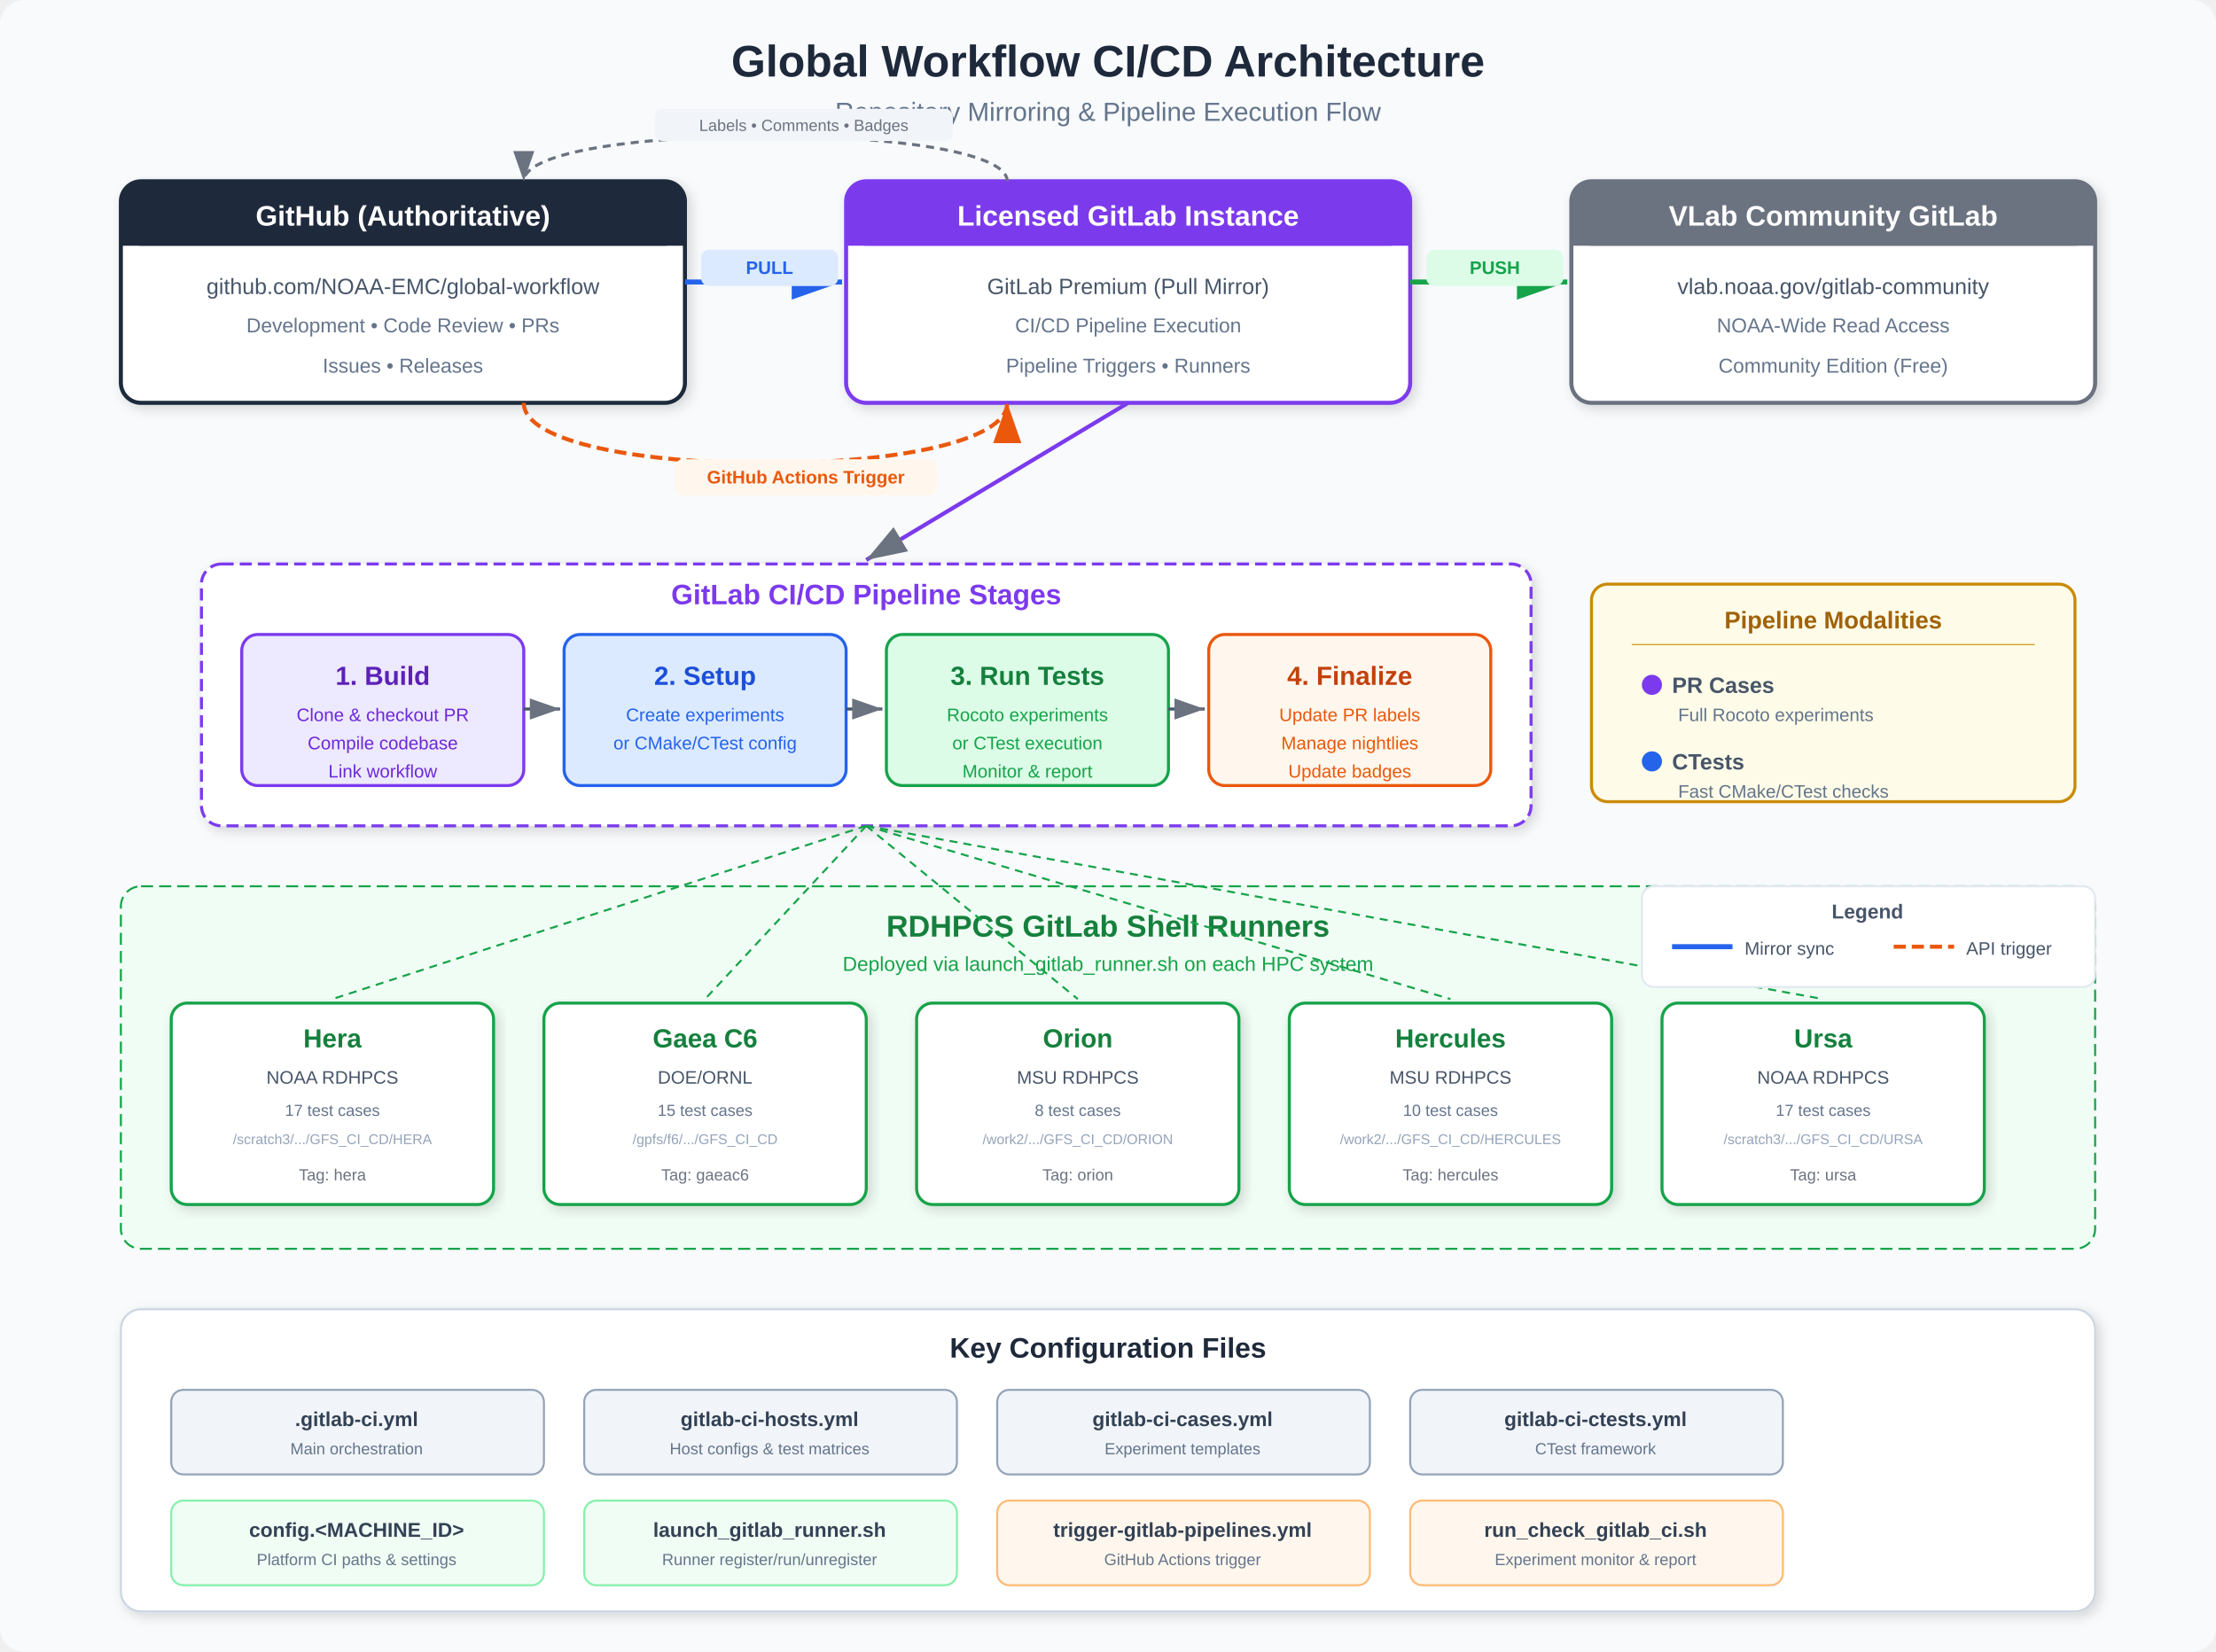
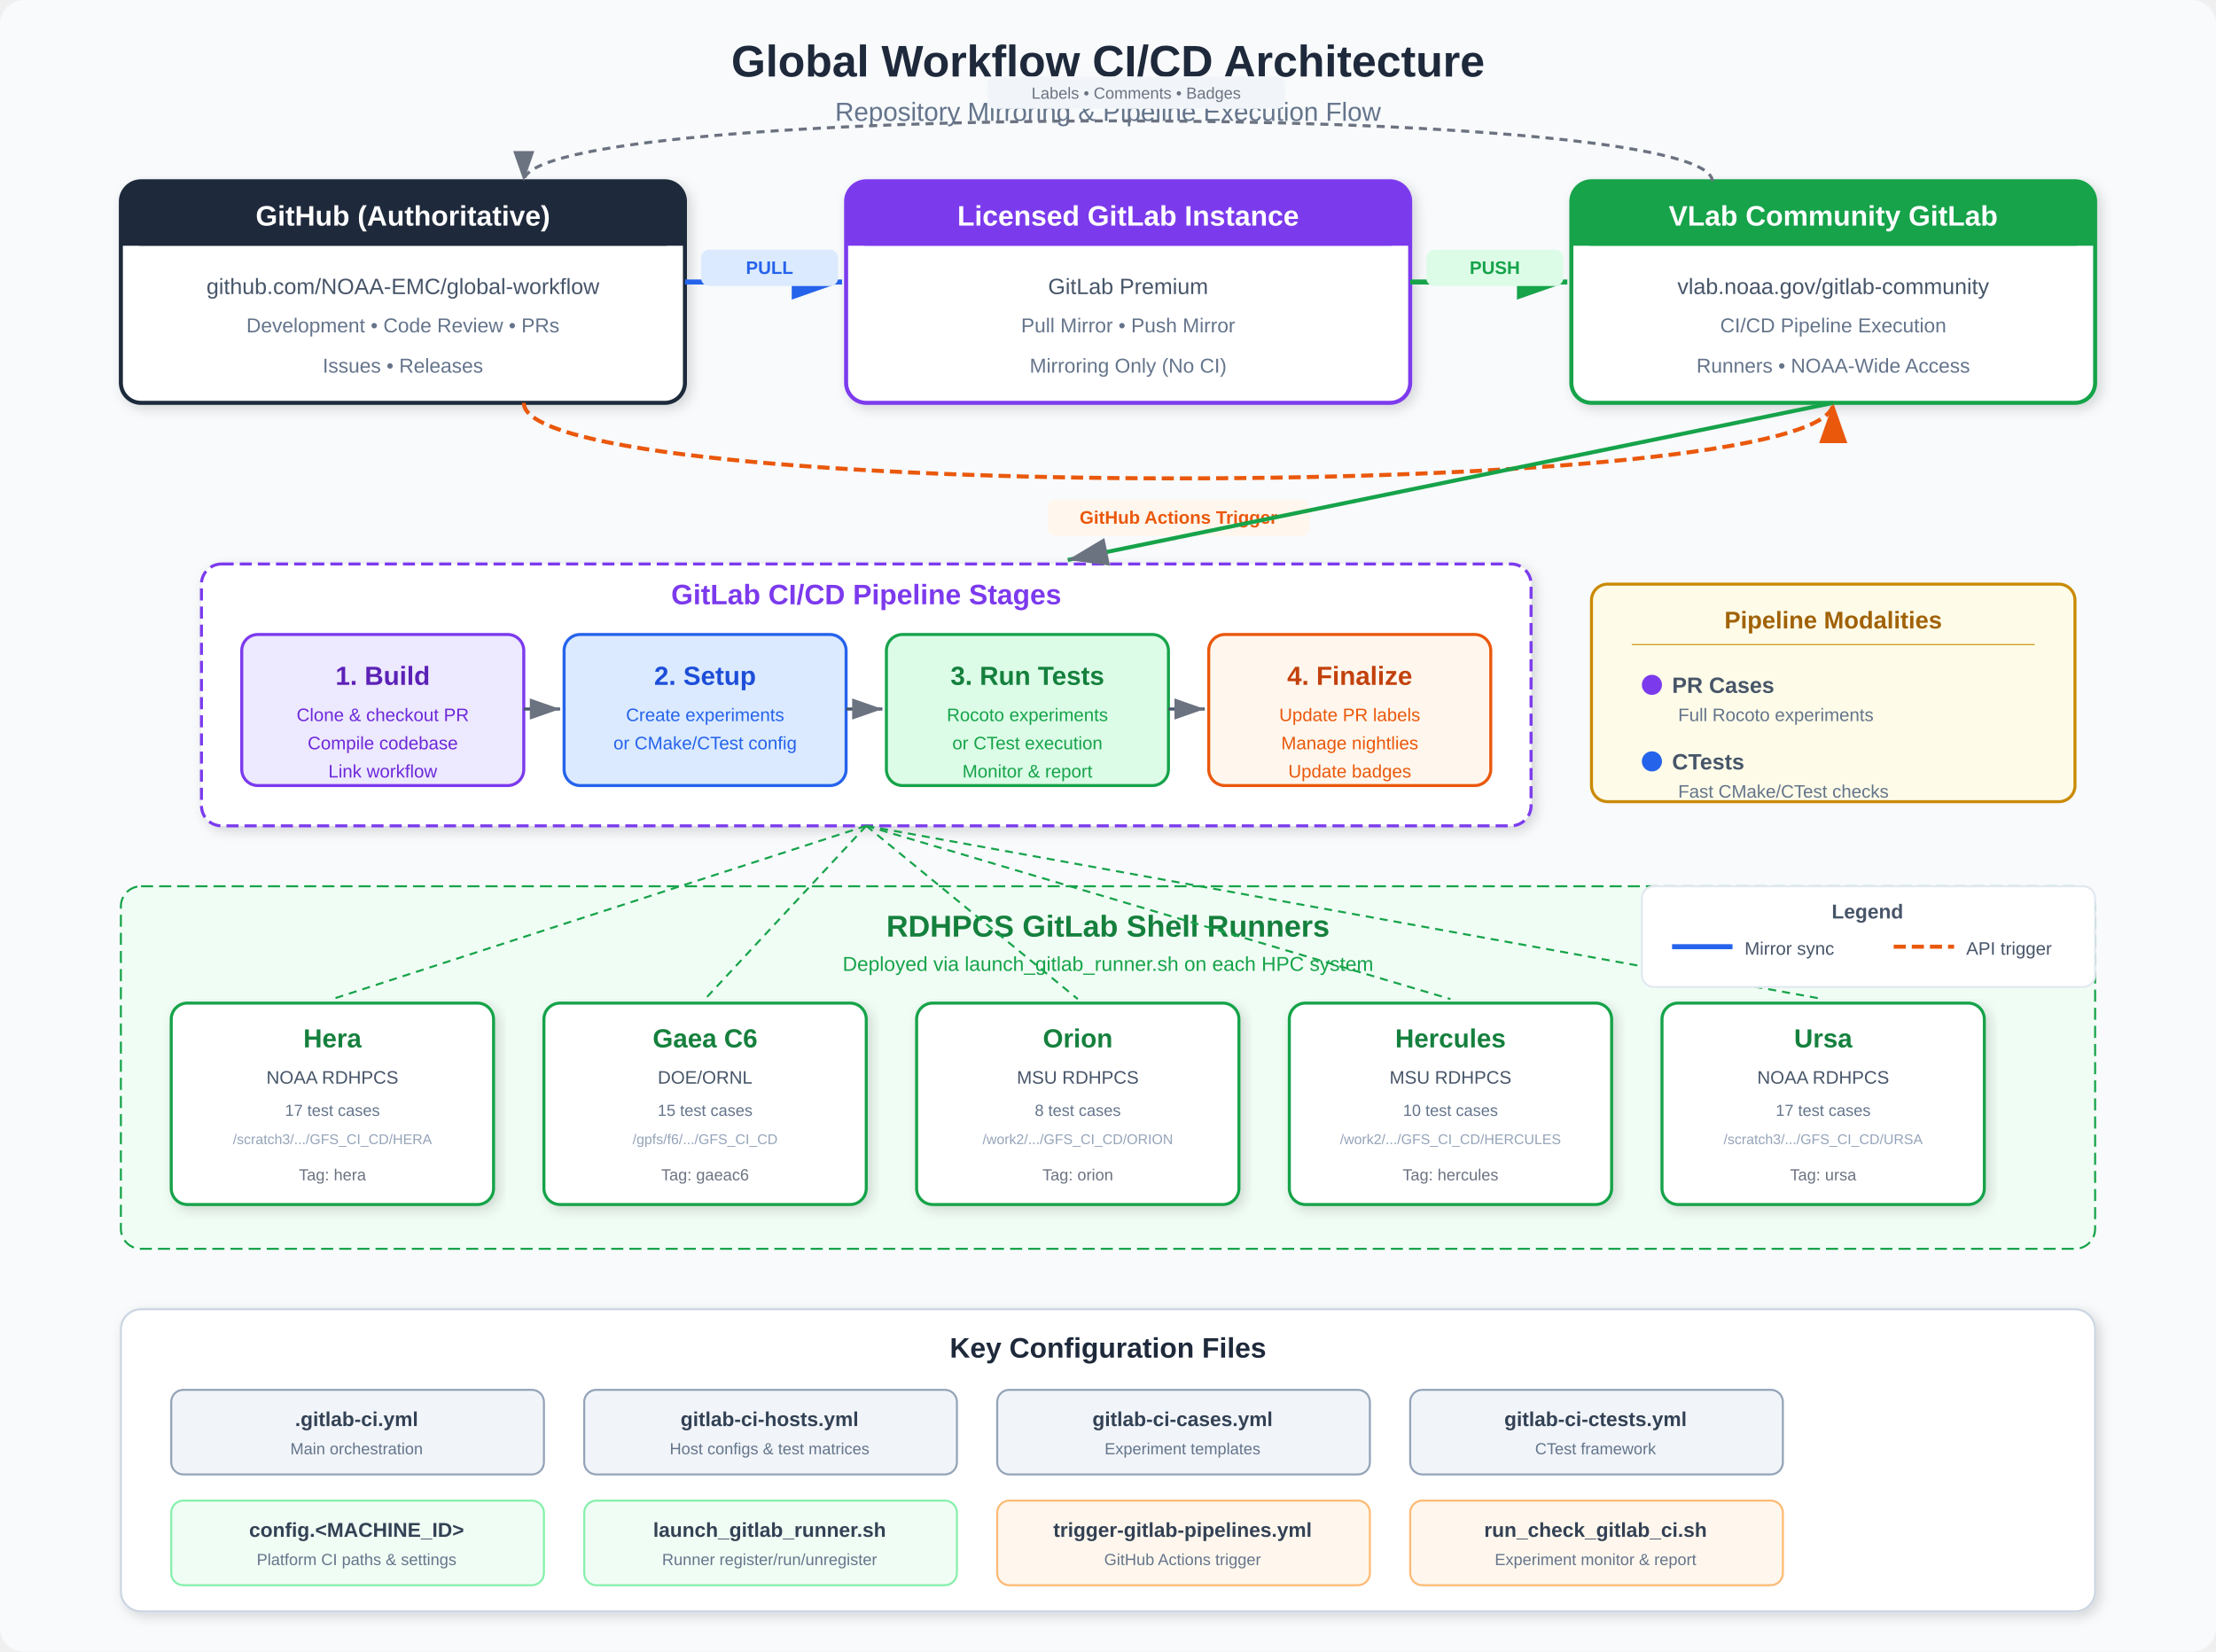
<svg xmlns="http://www.w3.org/2000/svg" viewBox="0 0 1100 820" font-family="'Segoe UI', Arial, Helvetica, sans-serif">
  <defs>
    <marker id="arrowBlue" markerWidth="10" markerHeight="7" refX="10" refY="3.5" orient="auto">
      <polygon points="0 0, 10 3.5, 0 7" fill="#2563eb" />
    </marker>
    <marker id="arrowGreen" markerWidth="10" markerHeight="7" refX="10" refY="3.5" orient="auto">
      <polygon points="0 0, 10 3.5, 0 7" fill="#16a34a" />
    </marker>
    <marker id="arrowOrange" markerWidth="10" markerHeight="7" refX="10" refY="3.5" orient="auto">
      <polygon points="0 0, 10 3.5, 0 7" fill="#ea580c" />
    </marker>
    <marker id="arrowGray" markerWidth="10" markerHeight="7" refX="10" refY="3.5" orient="auto">
      <polygon points="0 0, 10 3.5, 0 7" fill="#6b7280" />
    </marker>
    <filter id="shadow" x="-4%" y="-4%" width="108%" height="112%">
      <feDropShadow dx="2" dy="2" stdDeviation="3" flood-opacity="0.15" />
    </filter>
  </defs>
  <rect width="1100" height="820" fill="#f8fafc" rx="12" />
  <text x="550" y="38" text-anchor="middle" font-size="22" font-weight="bold" fill="#1e293b">Global Workflow CI/CD Architecture</text>
  <text x="550" y="60" text-anchor="middle" font-size="13" fill="#64748b">Repository Mirroring &amp; Pipeline Execution Flow</text>
  <rect x="60" y="90" width="280" height="110" rx="10" fill="#ffffff" stroke="#1e293b" stroke-width="2" filter="url(#shadow)" />
  <rect x="60" y="90" width="280" height="32" rx="10" fill="#1e293b" />
  <rect x="60" y="112" width="280" height="10" fill="#1e293b" />
  <text x="200" y="112" text-anchor="middle" font-size="14" font-weight="bold" fill="#ffffff">GitHub (Authoritative)</text>
  <text x="200" y="146" text-anchor="middle" font-size="11" fill="#475569">github.com/NOAA-EMC/global-workflow</text>
  <text x="200" y="165" text-anchor="middle" font-size="10" fill="#64748b">Development • Code Review • PRs</text>
  <text x="200" y="185" text-anchor="middle" font-size="10" fill="#64748b">Issues • Releases</text>
  <rect x="420" y="90" width="280" height="110" rx="10" fill="#ffffff" stroke="#7c3aed" stroke-width="2" filter="url(#shadow)" />
  <rect x="420" y="90" width="280" height="32" rx="10" fill="#7c3aed" />
  <rect x="420" y="112" width="280" height="10" fill="#7c3aed" />
  <text x="560" y="112" text-anchor="middle" font-size="14" font-weight="bold" fill="#ffffff">Licensed GitLab Instance</text>
-   <text x="560" y="146" text-anchor="middle" font-size="11" fill="#475569">GitLab Premium (Pull Mirror)</text>
-   <text x="560" y="165" text-anchor="middle" font-size="10" fill="#64748b">CI/CD Pipeline Execution</text>
-   <text x="560" y="185" text-anchor="middle" font-size="10" fill="#64748b">Pipeline Triggers • Runners</text>
-   <rect x="780" y="90" width="260" height="110" rx="10" fill="#ffffff" stroke="#6b7280" stroke-width="2" filter="url(#shadow)" />
-   <rect x="780" y="90" width="260" height="32" rx="10" fill="#6b7280" />
-   <rect x="780" y="112" width="260" height="10" fill="#6b7280" />
+   <text x="560" y="146" text-anchor="middle" font-size="11" fill="#475569">GitLab Premium</text>
+   <text x="560" y="165" text-anchor="middle" font-size="10" fill="#64748b">Pull Mirror • Push Mirror</text>
+   <text x="560" y="185" text-anchor="middle" font-size="10" fill="#64748b">Mirroring Only (No CI)</text>
+   <rect x="780" y="90" width="260" height="110" rx="10" fill="#ffffff" stroke="#16a34a" stroke-width="2" filter="url(#shadow)" />
+   <rect x="780" y="90" width="260" height="32" rx="10" fill="#16a34a" />
+   <rect x="780" y="112" width="260" height="10" fill="#16a34a" />
  <text x="910" y="112" text-anchor="middle" font-size="14" font-weight="bold" fill="#ffffff">VLab Community GitLab</text>
  <text x="910" y="146" text-anchor="middle" font-size="11" fill="#475569">vlab.noaa.gov/gitlab-community</text>
-   <text x="910" y="165" text-anchor="middle" font-size="10" fill="#64748b">NOAA-Wide Read Access</text>
-   <text x="910" y="185" text-anchor="middle" font-size="10" fill="#64748b">Community Edition (Free)</text>
+   <text x="910" y="165" text-anchor="middle" font-size="10" fill="#64748b">CI/CD Pipeline Execution</text>
+   <text x="910" y="185" text-anchor="middle" font-size="10" fill="#64748b">Runners • NOAA-Wide Access</text>
  <line x1="340" y1="140" x2="418" y2="140" stroke="#2563eb" stroke-width="2.5" marker-end="url(#arrowBlue)" />
  <rect x="348" y="124" width="68" height="18" rx="4" fill="#dbeafe" />
  <text x="382" y="136" text-anchor="middle" font-size="9" font-weight="bold" fill="#2563eb">PULL</text>
  <line x1="700" y1="140" x2="778" y2="140" stroke="#16a34a" stroke-width="2.5" marker-end="url(#arrowGreen)" />
  <rect x="708" y="124" width="68" height="18" rx="4" fill="#dcfce7" />
  <text x="742" y="136" text-anchor="middle" font-size="9" font-weight="bold" fill="#16a34a">PUSH</text>
-   <path d="M 260 200 C 260 240, 500 240, 500 200" stroke="#ea580c" stroke-width="2" fill="none" stroke-dasharray="6,3" marker-end="url(#arrowOrange)" />
-   <rect x="335" y="228" width="130" height="18" rx="4" fill="#fff7ed" />
-   <text x="400" y="240" text-anchor="middle" font-size="9" font-weight="bold" fill="#ea580c">GitHub Actions Trigger</text>
-   <path d="M 500 90 C 500 60, 260 60, 260 90" stroke="#6b7280" stroke-width="1.5" fill="none" stroke-dasharray="4,3" marker-end="url(#arrowGray)" />
-   <rect x="325" y="54" width="148" height="16" rx="4" fill="#f1f5f9" />
-   <text x="399" y="65" text-anchor="middle" font-size="8" fill="#6b7280">Labels • Comments • Badges</text>
+   <path d="M 260 200 C 260 250, 910 250, 910 200" stroke="#ea580c" stroke-width="2" fill="none" stroke-dasharray="6,3" marker-end="url(#arrowOrange)" />
+   <rect x="520" y="248" width="130" height="18" rx="4" fill="#fff7ed" />
+   <text x="585" y="260" text-anchor="middle" font-size="9" font-weight="bold" fill="#ea580c">GitHub Actions Trigger</text>
+   <path d="M 850 90 C 850 50, 260 50, 260 90" stroke="#6b7280" stroke-width="1.5" fill="none" stroke-dasharray="4,3" marker-end="url(#arrowGray)" />
+   <rect x="490" y="38" width="148" height="16" rx="4" fill="#f1f5f9" />
+   <text x="564" y="49" text-anchor="middle" font-size="8" fill="#6b7280">Labels • Comments • Badges</text>
  <rect x="100" y="280" width="660" height="130" rx="10" fill="#ffffff" stroke="#7c3aed" stroke-width="1.5" stroke-dasharray="6,3" filter="url(#shadow)" />
  <text x="430" y="300" text-anchor="middle" font-size="14" font-weight="bold" fill="#7c3aed">GitLab CI/CD Pipeline Stages</text>
  <rect x="120" y="315" width="140" height="75" rx="8" fill="#ede9fe" stroke="#7c3aed" stroke-width="1.5" />
  <text x="190" y="340" text-anchor="middle" font-size="13" font-weight="bold" fill="#5b21b6">1. Build</text>
  <text x="190" y="358" text-anchor="middle" font-size="9" fill="#6d28d9">Clone &amp; checkout PR</text>
  <text x="190" y="372" text-anchor="middle" font-size="9" fill="#6d28d9">Compile codebase</text>
  <text x="190" y="386" text-anchor="middle" font-size="9" fill="#6d28d9">Link workflow</text>
  <rect x="280" y="315" width="140" height="75" rx="8" fill="#dbeafe" stroke="#2563eb" stroke-width="1.5" />
  <text x="350" y="340" text-anchor="middle" font-size="13" font-weight="bold" fill="#1d4ed8">2. Setup</text>
  <text x="350" y="358" text-anchor="middle" font-size="9" fill="#2563eb">Create experiments</text>
  <text x="350" y="372" text-anchor="middle" font-size="9" fill="#2563eb">or CMake/CTest config</text>
  <rect x="440" y="315" width="140" height="75" rx="8" fill="#dcfce7" stroke="#16a34a" stroke-width="1.5" />
  <text x="510" y="340" text-anchor="middle" font-size="13" font-weight="bold" fill="#15803d">3. Run Tests</text>
  <text x="510" y="358" text-anchor="middle" font-size="9" fill="#16a34a">Rocoto experiments</text>
  <text x="510" y="372" text-anchor="middle" font-size="9" fill="#16a34a">or CTest execution</text>
  <text x="510" y="386" text-anchor="middle" font-size="9" fill="#16a34a">Monitor &amp; report</text>
  <rect x="600" y="315" width="140" height="75" rx="8" fill="#fff7ed" stroke="#ea580c" stroke-width="1.5" />
  <text x="670" y="340" text-anchor="middle" font-size="13" font-weight="bold" fill="#c2410c">4. Finalize</text>
  <text x="670" y="358" text-anchor="middle" font-size="9" fill="#ea580c">Update PR labels</text>
  <text x="670" y="372" text-anchor="middle" font-size="9" fill="#ea580c">Manage nightlies</text>
  <text x="670" y="386" text-anchor="middle" font-size="9" fill="#ea580c">Update badges</text>
  <line x1="260" y1="352" x2="278" y2="352" stroke="#475569" stroke-width="1.5" marker-end="url(#arrowGray)" />
  <line x1="420" y1="352" x2="438" y2="352" stroke="#475569" stroke-width="1.5" marker-end="url(#arrowGray)" />
  <line x1="580" y1="352" x2="598" y2="352" stroke="#475569" stroke-width="1.5" marker-end="url(#arrowGray)" />
  <rect x="790" y="290" width="240" height="108" rx="8" fill="#fefce8" stroke="#ca8a04" stroke-width="1.5" />
  <text x="910" y="312" text-anchor="middle" font-size="12" font-weight="bold" fill="#a16207">Pipeline Modalities</text>
  <line x1="810" y1="320" x2="1010" y2="320" stroke="#ca8a04" stroke-width="0.5" />
  <circle cx="820" cy="340" r="5" fill="#7c3aed" />
  <text x="830" y="344" font-size="11" fill="#475569" font-weight="bold">PR Cases</text>
  <text x="833" y="358" font-size="9" fill="#64748b">Full Rocoto experiments</text>
  <circle cx="820" cy="378" r="5" fill="#2563eb" />
  <text x="830" y="382" font-size="11" fill="#475569" font-weight="bold">CTests</text>
  <text x="833" y="396" font-size="9" fill="#64748b">Fast CMake/CTest checks</text>
  <rect x="60" y="440" width="980" height="180" rx="10" fill="#f0fdf4" stroke="#16a34a" stroke-width="1" stroke-dasharray="6,3" />
  <text x="550" y="465" text-anchor="middle" font-size="15" font-weight="bold" fill="#15803d">RDHPCS GitLab Shell Runners</text>
  <text x="550" y="482" text-anchor="middle" font-size="10" fill="#16a34a">Deployed via launch_gitlab_runner.sh on each HPC system</text>
  <rect x="85" y="498" width="160" height="100" rx="8" fill="#ffffff" stroke="#16a34a" stroke-width="1.5" filter="url(#shadow)" />
  <text x="165" y="520" text-anchor="middle" font-size="13" font-weight="bold" fill="#15803d">Hera</text>
  <text x="165" y="538" text-anchor="middle" font-size="9" fill="#475569">NOAA RDHPCS</text>
  <text x="165" y="554" text-anchor="middle" font-size="8" fill="#64748b">17 test cases</text>
  <text x="165" y="568" text-anchor="middle" font-size="7" fill="#94a3b8">/scratch3/.../GFS_CI_CD/HERA</text>
  <text x="165" y="586" text-anchor="middle" font-size="8" fill="#6b7280">Tag: hera</text>
  <rect x="270" y="498" width="160" height="100" rx="8" fill="#ffffff" stroke="#16a34a" stroke-width="1.5" filter="url(#shadow)" />
  <text x="350" y="520" text-anchor="middle" font-size="13" font-weight="bold" fill="#15803d">Gaea C6</text>
  <text x="350" y="538" text-anchor="middle" font-size="9" fill="#475569">DOE/ORNL</text>
  <text x="350" y="554" text-anchor="middle" font-size="8" fill="#64748b">15 test cases</text>
  <text x="350" y="568" text-anchor="middle" font-size="7" fill="#94a3b8">/gpfs/f6/.../GFS_CI_CD</text>
  <text x="350" y="586" text-anchor="middle" font-size="8" fill="#6b7280">Tag: gaeac6</text>
  <rect x="455" y="498" width="160" height="100" rx="8" fill="#ffffff" stroke="#16a34a" stroke-width="1.5" filter="url(#shadow)" />
  <text x="535" y="520" text-anchor="middle" font-size="13" font-weight="bold" fill="#15803d">Orion</text>
  <text x="535" y="538" text-anchor="middle" font-size="9" fill="#475569">MSU RDHPCS</text>
  <text x="535" y="554" text-anchor="middle" font-size="8" fill="#64748b">8 test cases</text>
  <text x="535" y="568" text-anchor="middle" font-size="7" fill="#94a3b8">/work2/.../GFS_CI_CD/ORION</text>
  <text x="535" y="586" text-anchor="middle" font-size="8" fill="#6b7280">Tag: orion</text>
  <rect x="640" y="498" width="160" height="100" rx="8" fill="#ffffff" stroke="#16a34a" stroke-width="1.5" filter="url(#shadow)" />
  <text x="720" y="520" text-anchor="middle" font-size="13" font-weight="bold" fill="#15803d">Hercules</text>
  <text x="720" y="538" text-anchor="middle" font-size="9" fill="#475569">MSU RDHPCS</text>
  <text x="720" y="554" text-anchor="middle" font-size="8" fill="#64748b">10 test cases</text>
  <text x="720" y="568" text-anchor="middle" font-size="7" fill="#94a3b8">/work2/.../GFS_CI_CD/HERCULES</text>
  <text x="720" y="586" text-anchor="middle" font-size="8" fill="#6b7280">Tag: hercules</text>
  <rect x="825" y="498" width="160" height="100" rx="8" fill="#ffffff" stroke="#16a34a" stroke-width="1.5" filter="url(#shadow)" />
  <text x="905" y="520" text-anchor="middle" font-size="13" font-weight="bold" fill="#15803d">Ursa</text>
  <text x="905" y="538" text-anchor="middle" font-size="9" fill="#475569">NOAA RDHPCS</text>
  <text x="905" y="554" text-anchor="middle" font-size="8" fill="#64748b">17 test cases</text>
  <text x="905" y="568" text-anchor="middle" font-size="7" fill="#94a3b8">/scratch3/.../GFS_CI_CD/URSA</text>
  <text x="905" y="586" text-anchor="middle" font-size="8" fill="#6b7280">Tag: ursa</text>
  <line x1="430" y1="410" x2="165" y2="496" stroke="#16a34a" stroke-width="1" stroke-dasharray="4,3" />
  <line x1="430" y1="410" x2="350" y2="496" stroke="#16a34a" stroke-width="1" stroke-dasharray="4,3" />
  <line x1="430" y1="410" x2="535" y2="496" stroke="#16a34a" stroke-width="1" stroke-dasharray="4,3" />
  <line x1="430" y1="410" x2="720" y2="496" stroke="#16a34a" stroke-width="1" stroke-dasharray="4,3" />
  <line x1="430" y1="410" x2="905" y2="496" stroke="#16a34a" stroke-width="1" stroke-dasharray="4,3" />
-   <line x1="560" y1="200" x2="430" y2="278" stroke="#7c3aed" stroke-width="2" marker-end="url(#arrowGray)" />
+   <line x1="910" y1="200" x2="530" y2="278" stroke="#16a34a" stroke-width="2" marker-end="url(#arrowGray)" />
  <rect x="60" y="650" width="980" height="150" rx="10" fill="#ffffff" stroke="#cbd5e1" stroke-width="1" filter="url(#shadow)" />
  <text x="550" y="674" text-anchor="middle" font-size="14" font-weight="bold" fill="#1e293b">Key Configuration Files</text>
  <rect x="85" y="690" width="185" height="42" rx="6" fill="#f1f5f9" stroke="#94a3b8" stroke-width="1" />
  <text x="177" y="708" text-anchor="middle" font-size="10" font-weight="bold" fill="#334155">.gitlab-ci.yml</text>
  <text x="177" y="722" text-anchor="middle" font-size="8" fill="#64748b">Main orchestration</text>
  <rect x="290" y="690" width="185" height="42" rx="6" fill="#f1f5f9" stroke="#94a3b8" stroke-width="1" />
  <text x="382" y="708" text-anchor="middle" font-size="10" font-weight="bold" fill="#334155">gitlab-ci-hosts.yml</text>
  <text x="382" y="722" text-anchor="middle" font-size="8" fill="#64748b">Host configs &amp; test matrices</text>
  <rect x="495" y="690" width="185" height="42" rx="6" fill="#f1f5f9" stroke="#94a3b8" stroke-width="1" />
  <text x="587" y="708" text-anchor="middle" font-size="10" font-weight="bold" fill="#334155">gitlab-ci-cases.yml</text>
  <text x="587" y="722" text-anchor="middle" font-size="8" fill="#64748b">Experiment templates</text>
  <rect x="700" y="690" width="185" height="42" rx="6" fill="#f1f5f9" stroke="#94a3b8" stroke-width="1" />
  <text x="792" y="708" text-anchor="middle" font-size="10" font-weight="bold" fill="#334155">gitlab-ci-ctests.yml</text>
  <text x="792" y="722" text-anchor="middle" font-size="8" fill="#64748b">CTest framework</text>
  <rect x="85" y="745" width="185" height="42" rx="6" fill="#f0fdf4" stroke="#86efac" stroke-width="1" />
  <text x="177" y="763" text-anchor="middle" font-size="10" font-weight="bold" fill="#334155">config.&lt;MACHINE_ID&gt;</text>
  <text x="177" y="777" text-anchor="middle" font-size="8" fill="#64748b">Platform CI paths &amp; settings</text>
  <rect x="290" y="745" width="185" height="42" rx="6" fill="#f0fdf4" stroke="#86efac" stroke-width="1" />
  <text x="382" y="763" text-anchor="middle" font-size="10" font-weight="bold" fill="#334155">launch_gitlab_runner.sh</text>
  <text x="382" y="777" text-anchor="middle" font-size="8" fill="#64748b">Runner register/run/unregister</text>
  <rect x="495" y="745" width="185" height="42" rx="6" fill="#fff7ed" stroke="#fdba74" stroke-width="1" />
  <text x="587" y="763" text-anchor="middle" font-size="10" font-weight="bold" fill="#334155">trigger-gitlab-pipelines.yml</text>
  <text x="587" y="777" text-anchor="middle" font-size="8" fill="#64748b">GitHub Actions trigger</text>
  <rect x="700" y="745" width="185" height="42" rx="6" fill="#fff7ed" stroke="#fdba74" stroke-width="1" />
  <text x="792" y="763" text-anchor="middle" font-size="10" font-weight="bold" fill="#334155">run_check_gitlab_ci.sh</text>
  <text x="792" y="777" text-anchor="middle" font-size="8" fill="#64748b">Experiment monitor &amp; report</text>
  <rect x="815" y="440" width="225" height="50" rx="6" fill="#ffffff" stroke="#e2e8f0" stroke-width="1" />
  <text x="927" y="456" text-anchor="middle" font-size="10" font-weight="bold" fill="#475569">Legend</text>
  <line x1="830" y1="470" x2="860" y2="470" stroke="#2563eb" stroke-width="2.5" />
  <text x="866" y="474" font-size="9" fill="#475569">Mirror sync</text>
  <line x1="940" y1="470" x2="970" y2="470" stroke="#ea580c" stroke-width="2" stroke-dasharray="6,3" />
  <text x="976" y="474" font-size="9" fill="#475569">API trigger</text>
</svg>
